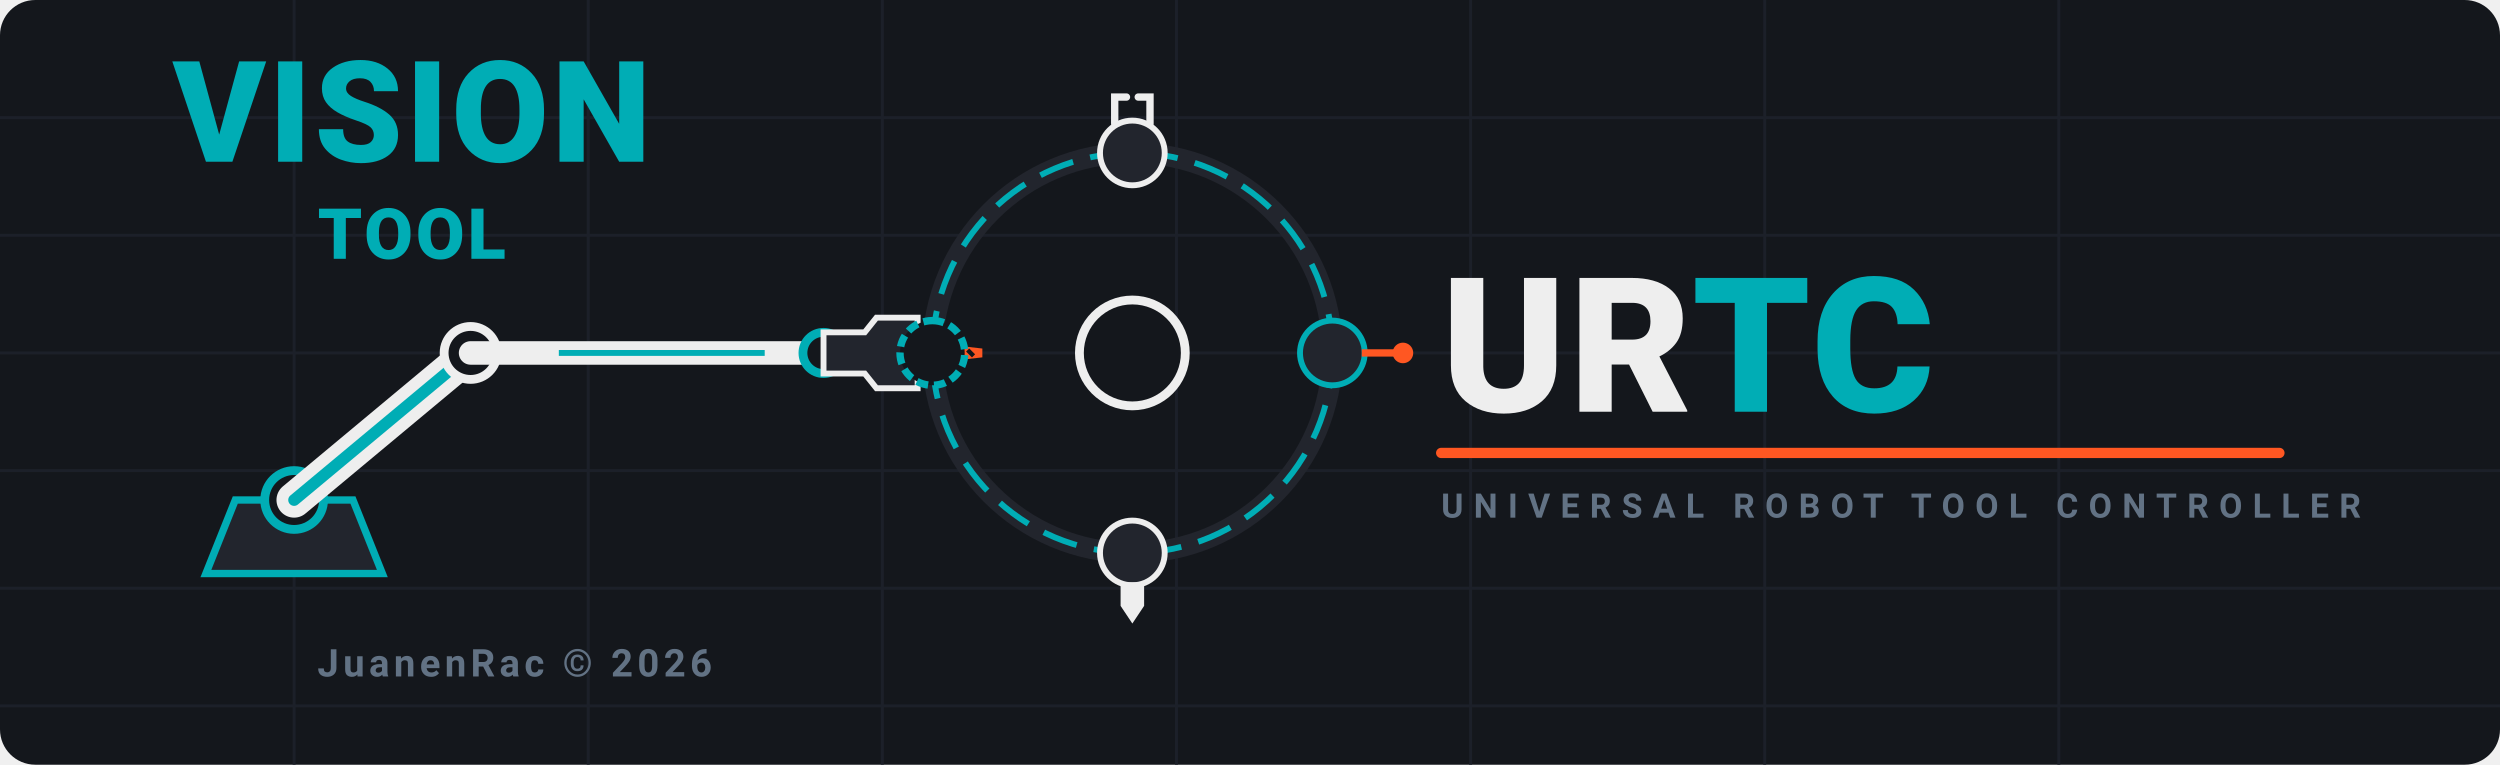
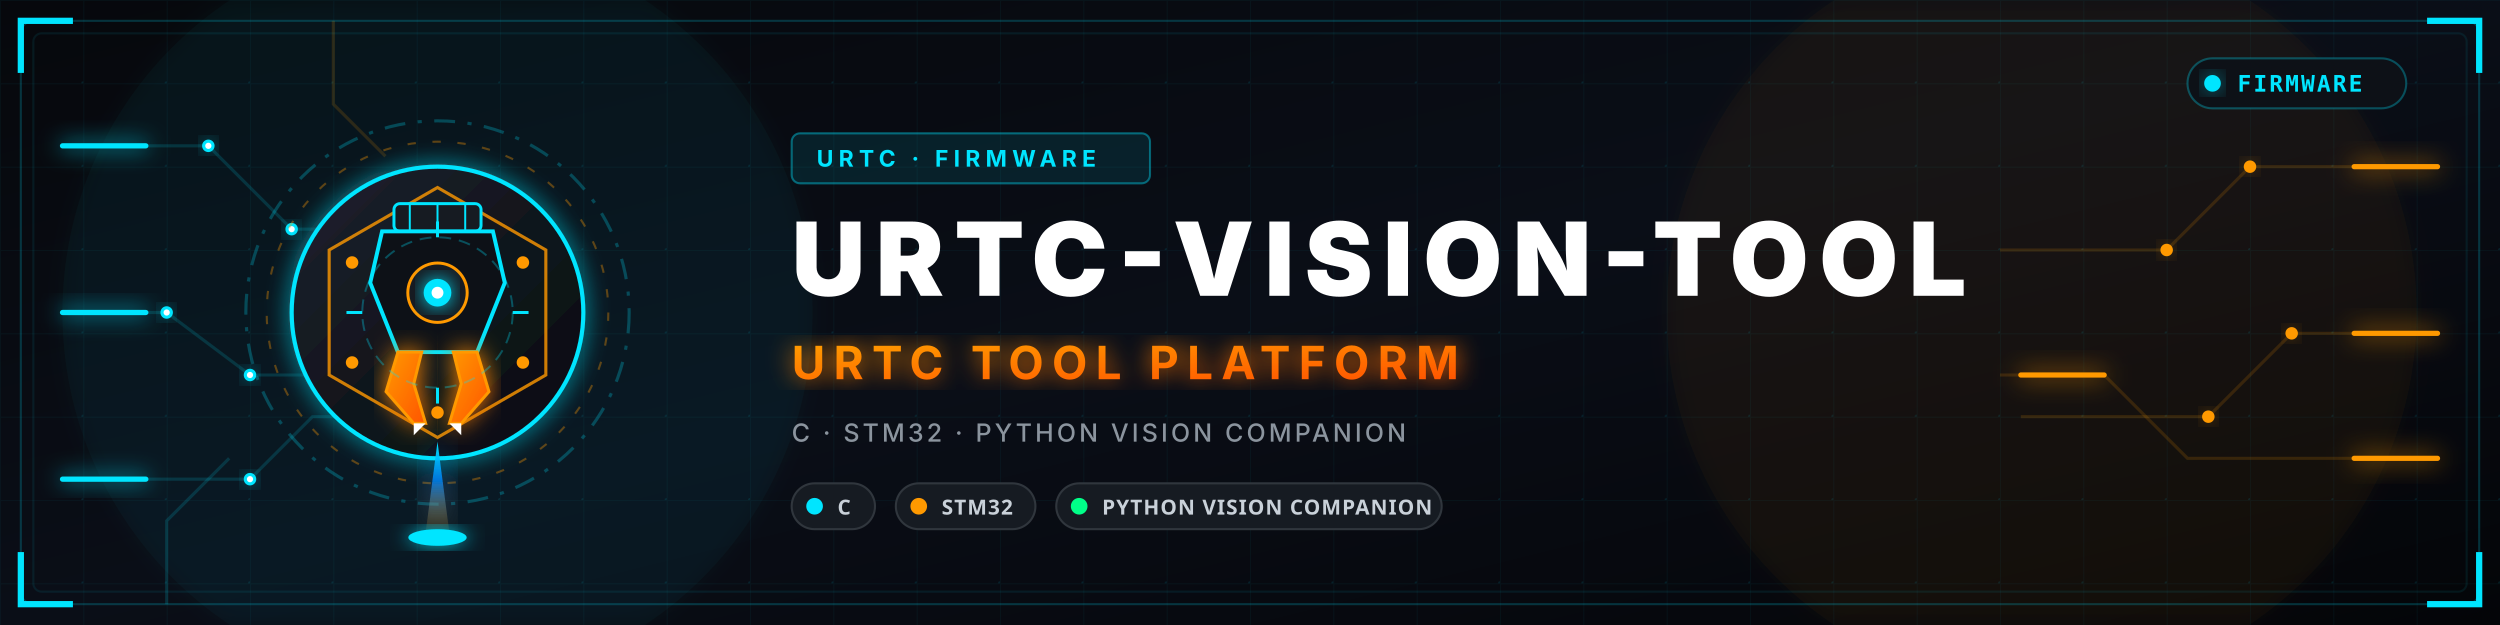
- <svg xmlns="http://www.w3.org/2000/svg" viewBox="0 0 850 260" width="100%" height="100%">
-   <rect width="100%" height="100%" fill="#14171C" rx="12" />
-   <g stroke="#1C2029" stroke-width="1">
-     <path d="M 0,40 L 850,40 M 0,80 L 850,80 M 0,120 L 850,120 M 0,160 L 850,160 M 0,200 L 850,200 M 0,240 L 850,240" />
-     <path d="M 100,0 L 100,260 M 200,0 L 200,260 M 300,0 L 300,260 M 400,0 L 400,260 M 500,0 L 500,260 M 600,0 L 600,260 M 700,0 L 700,260" />
-   </g>
-   <g transform="translate(40, 35)">
-     <g transform="translate(10, 0)">
-       <path d="M 20,160 L 80,160 L 70,135 L 30,135 Z" fill="#22252D" stroke="#00ADB5" stroke-width="2.5" />
-       <circle cx="50" cy="135" r="10" fill="#14171C" stroke="#00ADB5" stroke-width="3" />
-       <path d="M 50,135 L 110,85" stroke="#EEEEEE" stroke-width="12" stroke-linecap="round" />
-       <path d="M 50,135 L 110,85" stroke="#00ADB5" stroke-width="4" stroke-linecap="round" />
-       <circle cx="110" cy="85" r="9" fill="#14171C" stroke="#EEEEEE" stroke-width="3" />
-       <path d="M 110,85 L 230,85" stroke="#EEEEEE" stroke-width="8" stroke-linecap="round" />
-       <path d="M 140,85 L 210,85" stroke="#00ADB5" stroke-width="2" />
-       <circle cx="230" cy="85" r="7" fill="#14171C" stroke="#00ADB5" stroke-width="3" />
-       <g transform="translate(230, 85)">
-         <path d="M 0,-7 L 14,-7 L 18,-12 L 32,-12 L 32,12 L 18,12 L 14,7 L 0,7 Z" fill="#22252D" stroke="#EEEEEE" stroke-width="2" />
-         <path d="M 32,-4 L 54,-1.5 L 54,1.5 L 32,4 Z" fill="#FF5722" />
-         <path d="M 37,-3 L 40,3 M 43,-2 L 46,2 M 49,-1 L 51,1" stroke="#14171C" stroke-width="1.5" />
+ <svg xmlns="http://www.w3.org/2000/svg" viewBox="0 0 1200 300" width="100%" height="100%">
+   <defs>
+     <linearGradient id="bgGlow" x1="0%" y1="0%" x2="100%" y2="100%">
+       <stop offset="0%" stop-color="#06080C" />
+       <stop offset="50%" stop-color="#0A0E17" />
+       <stop offset="100%" stop-color="#040508" />
+     </linearGradient>
+     <linearGradient id="cyanGlow" x1="0%" y1="0%" x2="100%" y2="0%">
+       <stop offset="0%" stop-color="#00E5FF" stop-opacity="0.9" />
+       <stop offset="100%" stop-color="#0088FF" stop-opacity="0.9" />
+     </linearGradient>
+     <linearGradient id="goldGlow" x1="0%" y1="0%" x2="100%" y2="100%">
+       <stop offset="0%" stop-color="#FF9900" />
+       <stop offset="100%" stop-color="#FF5500" />
+     </linearGradient>
+     <linearGradient id="canBeam" x1="0%" y1="0%" x2="0%" y2="100%">
+       <stop offset="0%" stop-color="#00E5FF" stop-opacity="1" />
+       <stop offset="40%" stop-color="#0088FF" stop-opacity="0.8" />
+       <stop offset="100%" stop-color="#FF9900" stop-opacity="0" />
+     </linearGradient>
+     <linearGradient id="metalGradient" x1="0%" y1="0%" x2="100%" y2="100%">
+       <stop offset="0%" stop-color="#1F2430" />
+       <stop offset="50%" stop-color="#11151C" />
+       <stop offset="100%" stop-color="#0A0D12" />
+     </linearGradient>
+     <filter id="glowCyan" x="-30%" y="-30%" width="160%" height="160%">
+       <feGaussianBlur stdDeviation="5" result="blur" />
+       <feMerge>
+         <feMergeNode in="blur" />
+         <feMergeNode in="SourceGraphic" />
+       </feMerge>
+     </filter>
+     <filter id="glowGold" x="-30%" y="-30%" width="160%" height="160%">
+       <feGaussianBlur stdDeviation="6" result="blur" />
+       <feMerge>
+         <feMergeNode in="blur" />
+         <feMergeNode in="SourceGraphic" />
+       </feMerge>
+     </filter>
+     <filter id="glowBeam" x="-30%" y="-30%" width="160%" height="160%">
+       <feGaussianBlur stdDeviation="8" result="blur" />
+       <feMerge>
+         <feMergeNode in="blur" />
+         <feMergeNode in="SourceGraphic" />
+       </feMerge>
+     </filter>
+     <pattern id="cyberGrid" width="40" height="40" patternUnits="userSpaceOnUse">
+       <path d="M 40 0 L 0 0 0 40" fill="none" stroke="#00E5FF" stroke-opacity="0.04" stroke-width="1" />
+       <circle cx="40" cy="40" r="1" fill="#00E5FF" fill-opacity="0.1" />
+     </pattern>
+     <g id="pcbNode">
+       <circle cx="0" cy="0" r="3" fill="#00E5FF" filter="url(#glowCyan)" />
+       <circle cx="0" cy="0" r="1.5" fill="#FFFFFF" />
+     </g>
+   </defs>
+   <rect width="1200" height="300" fill="url(#bgGlow)" />
+   <rect width="1200" height="300" fill="url(#cyberGrid)" />
+   <circle cx="210" cy="150" r="180" fill="#00E5FF" fill-opacity="0.03" filter="url(#glowCyan)">
+     <animate attributeName="fill-opacity" values="0.02;0.05;0.02" dur="6s" repeatCount="indefinite" />
+   </circle>
+   <circle cx="980" cy="150" r="180" fill="#FF9900" fill-opacity="0.03" filter="url(#glowGold)">
+     <animate attributeName="fill-opacity" values="0.02;0.05;0.02" dur="6s" repeatCount="indefinite" />
+   </circle>
+   <rect x="10" y="10" width="1180" height="280" fill="none" stroke="#00E5FF" stroke-opacity="0.2" stroke-width="1" rx="6" />
+   <rect x="16" y="16" width="1168" height="268" fill="none" stroke="#00E5FF" stroke-opacity="0.08" stroke-width="1" rx="4" />
+   <path d="M 10 35 L 10 10 L 35 10" fill="none" stroke="#00E5FF" stroke-width="3">
+     <animate attributeName="stroke-opacity" values="0.6;1;0.6" dur="3s" repeatCount="indefinite" />
+   </path>
+   <path d="M 1190 35 L 1190 10 L 1165 10" fill="none" stroke="#00E5FF" stroke-width="3">
+     <animate attributeName="stroke-opacity" values="0.6;1;0.6" dur="3s" repeatCount="indefinite" />
+   </path>
+   <path d="M 10 265 L 10 290 L 35 290" fill="none" stroke="#00E5FF" stroke-width="3">
+     <animate attributeName="stroke-opacity" values="0.6;1;0.6" dur="3s" repeatCount="indefinite" />
+   </path>
+   <path d="M 1190 265 L 1190 290 L 1165 290" fill="none" stroke="#00E5FF" stroke-width="3">
+     <animate attributeName="stroke-opacity" values="0.6;1;0.6" dur="3s" repeatCount="indefinite" />
+   </path>
+   <g stroke="#00E5FF" stroke-opacity="0.15" stroke-width="1.5" fill="none">
+     <path d="M 30 70 L 100 70 L 140 110 L 180 110" />
+     <path d="M 30 150 L 80 150 L 120 180 L 160 180" />
+     <path d="M 30 230 L 120 230 L 150 200 L 175 200" />
+     <path d="M 80 290 L 80 250 L 110 220" />
+     <path d="M 160 10 L 160 50 L 185 75" stroke="#FF9900" stroke-opacity="0.15" />
+   </g>
+   <g fill="none" stroke-linecap="round" stroke-linejoin="round">
+     <path d="M 30 70 L 100 70 L 140 110 L 180 110" stroke="#00E5FF" stroke-width="2.5" stroke-dasharray="40, 200" filter="url(#glowCyan)">
+       <animate attributeName="stroke-dashoffset" values="240;0" dur="3s" repeatCount="indefinite" />
+     </path>
+     <path d="M 30 150 L 80 150 L 120 180 L 160 180" stroke="#00E5FF" stroke-width="2.5" stroke-dasharray="40, 180" filter="url(#glowCyan)">
+       <animate attributeName="stroke-dashoffset" values="220;0" dur="3.5s" repeatCount="indefinite" />
+     </path>
+     <path d="M 30 230 L 120 230 L 150 200 L 175 200" stroke="#00E5FF" stroke-width="2.5" stroke-dasharray="40, 190" filter="url(#glowCyan)">
+       <animate attributeName="stroke-dashoffset" values="230;0" dur="3.2s" repeatCount="indefinite" />
+     </path>
+   </g>
+   <use href="#pcbNode" x="100" y="70" />
+   <use href="#pcbNode" x="140" y="110" />
+   <use href="#pcbNode" x="80" y="150" />
+   <use href="#pcbNode" x="120" y="180" />
+   <use href="#pcbNode" x="120" y="230" />
+   <g stroke="#FF9900" stroke-opacity="0.15" stroke-width="1.5" fill="none">
+     <path d="M 1170 80 L 1080 80 L 1040 120 L 960 120" />
+     <path d="M 1170 160 L 1100 160 L 1060 200 L 970 200" />
+     <path d="M 1170 220 L 1050 220 L 1010 180 M 1010 180 L 960 180" />
+   </g>
+   <g fill="none" stroke-linecap="round" stroke-linejoin="round">
+     <path d="M 1170 80 L 1080 80 L 1040 120 L 960 120" stroke="#FF9900" stroke-width="2.5" stroke-dasharray="40, 230" filter="url(#glowGold)">
+       <animate attributeName="stroke-dashoffset" values="0;270" dur="3.5s" repeatCount="indefinite" />
+     </path>
+     <path d="M 1170 160 L 1100 160 L 1060 200 L 970 200" stroke="#FF9900" stroke-width="2.5" stroke-dasharray="40, 240" filter="url(#glowGold)">
+       <animate attributeName="stroke-dashoffset" values="0;280" dur="3.8s" repeatCount="indefinite" />
+     </path>
+     <path d="M 1170 220 L 1050 220 L 1010 180 M 1010 180 L 960 180" stroke="#FF9900" stroke-width="2.5" stroke-dasharray="40, 250" filter="url(#glowGold)">
+       <animate attributeName="stroke-dashoffset" values="0;290" dur="4s" repeatCount="indefinite" />
+     </path>
+   </g>
+   <circle cx="1080" cy="80" r="3" fill="#FF9900" filter="url(#glowGold)" />
+   <circle cx="1040" cy="120" r="3" fill="#FF9900" filter="url(#glowGold)" />
+   <circle cx="1100" cy="160" r="3" fill="#FF9900" filter="url(#glowGold)" />
+   <circle cx="1060" cy="200" r="3" fill="#FF9900" filter="url(#glowGold)" />
+   <g transform="translate(210, 150)">
+     <g>
+       <circle cx="0" cy="0" r="92" fill="none" stroke="#00E5FF" stroke-opacity="0.25" stroke-width="1.5" stroke-dasharray="10,6,2,6" />
+       <circle cx="0" cy="0" r="82" fill="none" stroke="#FF9900" stroke-opacity="0.35" stroke-width="1" stroke-dasharray="4,8" />
+       <animateTransform attributeName="transform" type="rotate" from="0 0 0" to="360 0 0" dur="30s" repeatCount="indefinite" />
+     </g>
+     <circle cx="0" cy="0" r="70" fill="url(#metalGradient)" stroke="#00E5FF" stroke-width="2" filter="url(#glowCyan)" />
+     <g>
+       <polygon points="0,-60 52,-30 52,30 0,60 -52,30 -52,-30" fill="none" stroke="#FF9900" stroke-width="1.5" stroke-opacity="0.8" />
+       <circle cx="0" cy="-48" r="3" fill="#FF9900" />
+       <circle cx="41" cy="-24" r="3" fill="#FF9900" />
+       <circle cx="41" cy="24" r="3" fill="#FF9900" />
+       <circle cx="0" cy="48" r="3" fill="#FF9900" />
+       <circle cx="-41" cy="24" r="3" fill="#FF9900" />
+       <circle cx="-41" cy="-24" r="3" fill="#FF9900" />
+       <animateTransform attributeName="transform" type="rotate" from="360 0 0" to="0 0 0" dur="24s" repeatCount="indefinite" />
+     </g>
+     <g transform="scale(0.95)">
+       <rect x="-22" y="-55" width="44" height="14" rx="3" fill="#161B22" stroke="#00E5FF" stroke-width="1.5" />
+       <line x1="-14" y1="-55" x2="-14" y2="-41" stroke="#00E5FF" stroke-width="1" />
+       <line x1="0" y1="-55" x2="0" y2="-41" stroke="#00E5FF" stroke-width="1" />
+       <line x1="14" y1="-55" x2="14" y2="-41" stroke="#00E5FF" stroke-width="1" />
+       <path d="M -28 -41 L 28 -41 L 34 -15 L 20 20 L -20 20 L -34 -15 Z" fill="#0D1117" stroke="#00E5FF" stroke-width="2" />
+       <circle cx="0" cy="-10" r="15" fill="#161B22" stroke="#FF9900" stroke-width="1.5" />
+       <circle cx="0" cy="-10" r="7" fill="#00E5FF" filter="url(#glowCyan)">
+         <animate attributeName="opacity" values="0.4;1;0.4" dur="1.8s" repeatCount="indefinite" />
+       </circle>
+       <circle cx="0" cy="-10" r="3" fill="#FFFFFF" />
+       <g>
+         <path d="M -20 20 L -26 40 L -12 56 L -6 56 L -12 36 L -8 20 Z" fill="url(#goldGlow)" stroke="#FF9900" stroke-width="1.5" filter="url(#glowGold)" />
+         <path d="M -12 56 L -12 62 L -6 56 Z" fill="#FFFFFF" />
+         <animateTransform attributeName="transform" type="translate" values="0,0; -2,0; 0,0" dur="2s" repeatCount="indefinite" />
      </g>
-     </g>
-     <g transform="translate(345, 85)">
-       <circle cx="0" cy="0" r="68" fill="none" stroke="#22252D" stroke-width="7" />
-       <circle cx="0" cy="0" r="68" fill="none" stroke="#00ADB5" stroke-width="2" stroke-dasharray="12, 6" />
-       <circle cx="0" cy="0" r="18" fill="#14171C" stroke="#EEEEEE" stroke-width="3" />
-       <g transform="rotate(0) translate(0, -68)">
-         <circle cx="0" cy="0" r="11" fill="#22252D" stroke="#EEEEEE" stroke-width="2" />
-         <path d="M -6,-10 L -6,-19 L -2,-19 M 6,-10 L 6,-19 L 2,-19" stroke="#EEEEEE" stroke-width="2.5" fill="none" stroke-linecap="round" />
+       <g>
+         <path d="M 20 20 L 26 40 L 12 56 L 6 56 L 12 36 L 8 20 Z" fill="url(#goldGlow)" stroke="#FF9900" stroke-width="1.5" filter="url(#glowGold)" />
+         <path d="M 12 56 L 12 62 L 6 56 Z" fill="#FFFFFF" />
+         <animateTransform attributeName="transform" type="translate" values="0,0; 2,0; 0,0" dur="2s" repeatCount="indefinite" />
      </g>
-       <g transform="rotate(90) translate(0, -68)">
-         <circle cx="0" cy="0" r="11" fill="#22252D" stroke="#00ADB5" stroke-width="2" />
-         <path d="M 0,-10 L 0,-24" stroke="#FF5722" stroke-width="2.5" />
-         <circle cx="0" cy="-24" r="3.5" fill="#FF5722" />
-       </g>
-       <g transform="rotate(180) translate(0, -68)">
-         <circle cx="0" cy="0" r="11" fill="#22252D" stroke="#EEEEEE" stroke-width="2" />
-         <path d="M -4,-10 L -4,-18 L 0,-24 L 4,-18 L 4,-10 Z" fill="#EEEEEE" />
-       </g>
-       <g transform="rotate(270) translate(0, -68)">
-         <circle cx="0" cy="0" r="11" fill="#14171C" stroke="#00ADB5" stroke-width="2.5" stroke-dasharray="4,2" />
-       </g>
-     </g>
-   </g>
-   <text x="140" y="55" text-anchor="middle" font-family="'Segoe UI', Roboto, 'Arial Black', sans-serif" font-weight="800" font-size="48" fill="#00ADB5" letter-spacing="1">VISION</text>
-   <text x="140" y="88" text-anchor="middle" font-family="'Segoe UI', Roboto, 'Arial Black', sans-serif" font-weight="800" font-size="24" fill="#00ADB5" letter-spacing="1">TOOL</text>
-   <text x="175" y="230" text-anchor="middle" font-family="'Segoe UI', Roboto, sans-serif" font-weight="700" font-size="13" fill="#627284" letter-spacing="1.5">JuanenRac © 2026</text>
-   <g transform="translate(490, 140)">
-     <text font-family="'Segoe UI', Roboto, 'Arial Black', sans-serif" font-weight="900" font-size="64" fill="#EEEEEE" letter-spacing="1">
-       UR<tspan fill="#00ADB5">TC</tspan>
-     </text>
-     <path d="M 0,14 L 285,14" stroke="#FF5722" stroke-width="3.5" stroke-linecap="round" />
-     <text y="36" font-family="'Segoe UI', Roboto, sans-serif" font-weight="700" font-size="11.5" fill="#627284" letter-spacing="3.5">
-       UNIVERSAL ROBOT TOOL CONTROLLER
-     </text>
+       <line x1="0" y1="20" x2="0" y2="52" stroke="#00E5FF" stroke-width="2" stroke-dasharray="3,3" filter="url(#glowCyan)">
+         <animate attributeName="stroke-dashoffset" values="12;0" dur="0.8s" repeatCount="indefinite" />
+       </line>
+       <circle cx="0" cy="0" r="38" fill="none" stroke="#00E5FF" stroke-opacity="0.3" stroke-width="1" stroke-dasharray="6,4" />
+       <line x1="-46" y1="0" x2="-38" y2="0" stroke="#00E5FF" stroke-width="1.5" />
+       <line x1="38" y1="0" x2="46" y2="0" stroke="#00E5FF" stroke-width="1.5" />
+       <line x1="0" y1="-46" x2="0" y2="-38" stroke="#00E5FF" stroke-width="1.5" />
+       <line x1="0" y1="38" x2="0" y2="46" stroke="#00E5FF" stroke-width="1.5" />
+     </g>
+   </g>
+   <path d="M 210 212 L 204 258 L 216 258 Z" fill="url(#canBeam)" filter="url(#glowBeam)">
+     <animate attributeName="opacity" values="0.3;1;0.3" dur="1.2s" repeatCount="indefinite" />
+   </path>
+   <ellipse cx="210" cy="258" rx="14" ry="4" fill="#00E5FF" filter="url(#glowCyan)">
+     <animate attributeName="rx" values="10;18;10" dur="1.2s" repeatCount="indefinite" />
+     <animate attributeName="opacity" values="0.4;1;0.4" dur="1.2s" repeatCount="indefinite" />
+   </ellipse>
+   <g transform="translate(380, 0)">
+     <g transform="translate(0, 82)">
+       <rect x="0" y="-18" width="172" height="24" rx="4" fill="#00E5FF" fill-opacity="0.1" stroke="#00E5FF" stroke-opacity="0.4" stroke-width="1">
+         <animate attributeName="stroke-opacity" values="0.3;0.8;0.3" dur="4s" repeatCount="indefinite" />
+       </rect>
+       <text x="12" y="-2" font-family="'Inter', 'Segoe UI', 'Roboto', sans-serif" font-weight="700" font-size="11" fill="#00E5FF" letter-spacing="2.5">URTC · FIRMWARE</text>
+     </g>
+     <text x="0" y="142" font-family="'Inter', 'Segoe UI', 'Roboto', sans-serif" font-weight="900" font-size="49" fill="#FFFFFF" letter-spacing="5">URTC-VISION-TOOL</text>
+     <text x="0" y="182" font-family="'Inter', 'Segoe UI', 'Roboto', sans-serif" font-weight="700" font-size="22" fill="url(#goldGlow)" letter-spacing="4" filter="url(#glowGold)">URTC TOOL PLATFORM</text>
+     <text x="0" y="212" font-family="'Inter', 'Segoe UI', 'Roboto', sans-serif" font-weight="500" font-size="12" fill="#8B949E" letter-spacing="1.5">C · STM32 · PYTHON VISION COMPANION</text>
+     <g transform="translate(0, 232)">
+       <rect x="0" y="0" width="40" height="22" rx="11" fill="#161B22" stroke="#30363D" stroke-width="1" />
+       <circle cx="11" cy="11" r="4" fill="#00E5FF">
+         <animate attributeName="opacity" values="0.5;1;0.5" dur="2.0s" repeatCount="indefinite" />
+       </circle>
+       <text x="22" y="15" font-family="sans-serif" font-weight="600" font-size="10" fill="#C9D1D9" letter-spacing="0.5">C</text>
+       <rect x="50" y="0" width="67" height="22" rx="11" fill="#161B22" stroke="#30363D" stroke-width="1" />
+       <circle cx="61" cy="11" r="4" fill="#FF9900">
+         <animate attributeName="opacity" values="0.5;1;0.5" dur="2.2s" repeatCount="indefinite" />
+       </circle>
+       <text x="72" y="15" font-family="sans-serif" font-weight="600" font-size="10" fill="#C9D1D9" letter-spacing="0.5">STM32</text>
+       <rect x="127" y="0" width="185" height="22" rx="11" fill="#161B22" stroke="#30363D" stroke-width="1" />
+       <circle cx="138" cy="11" r="4" fill="#00FF88">
+         <animate attributeName="opacity" values="0.5;1;0.5" dur="2.4s" repeatCount="indefinite" />
+       </circle>
+       <text x="149" y="15" font-family="sans-serif" font-weight="600" font-size="10" fill="#C9D1D9" letter-spacing="0.5">PYTHON VISION COMPANION</text>
+     </g>
+   </g>
+   <g transform="translate(1060, 42)">
+     <rect x="-10" y="-14" width="105" height="24" rx="12" fill="#0D1117" stroke="#00E5FF" stroke-opacity="0.3" stroke-width="1" />
+     <circle cx="2" cy="-2" r="4" fill="#00E5FF" filter="url(#glowGold)">
+       <animate attributeName="opacity" values="0.3;1;0.3" dur="1.5s" repeatCount="indefinite" />
+     </circle>
+     <text x="14" y="2" font-family="monospace" font-weight="700" font-size="11" fill="#00E5FF" letter-spacing="1">FIRMWARE</text>
  </g>
</svg>
